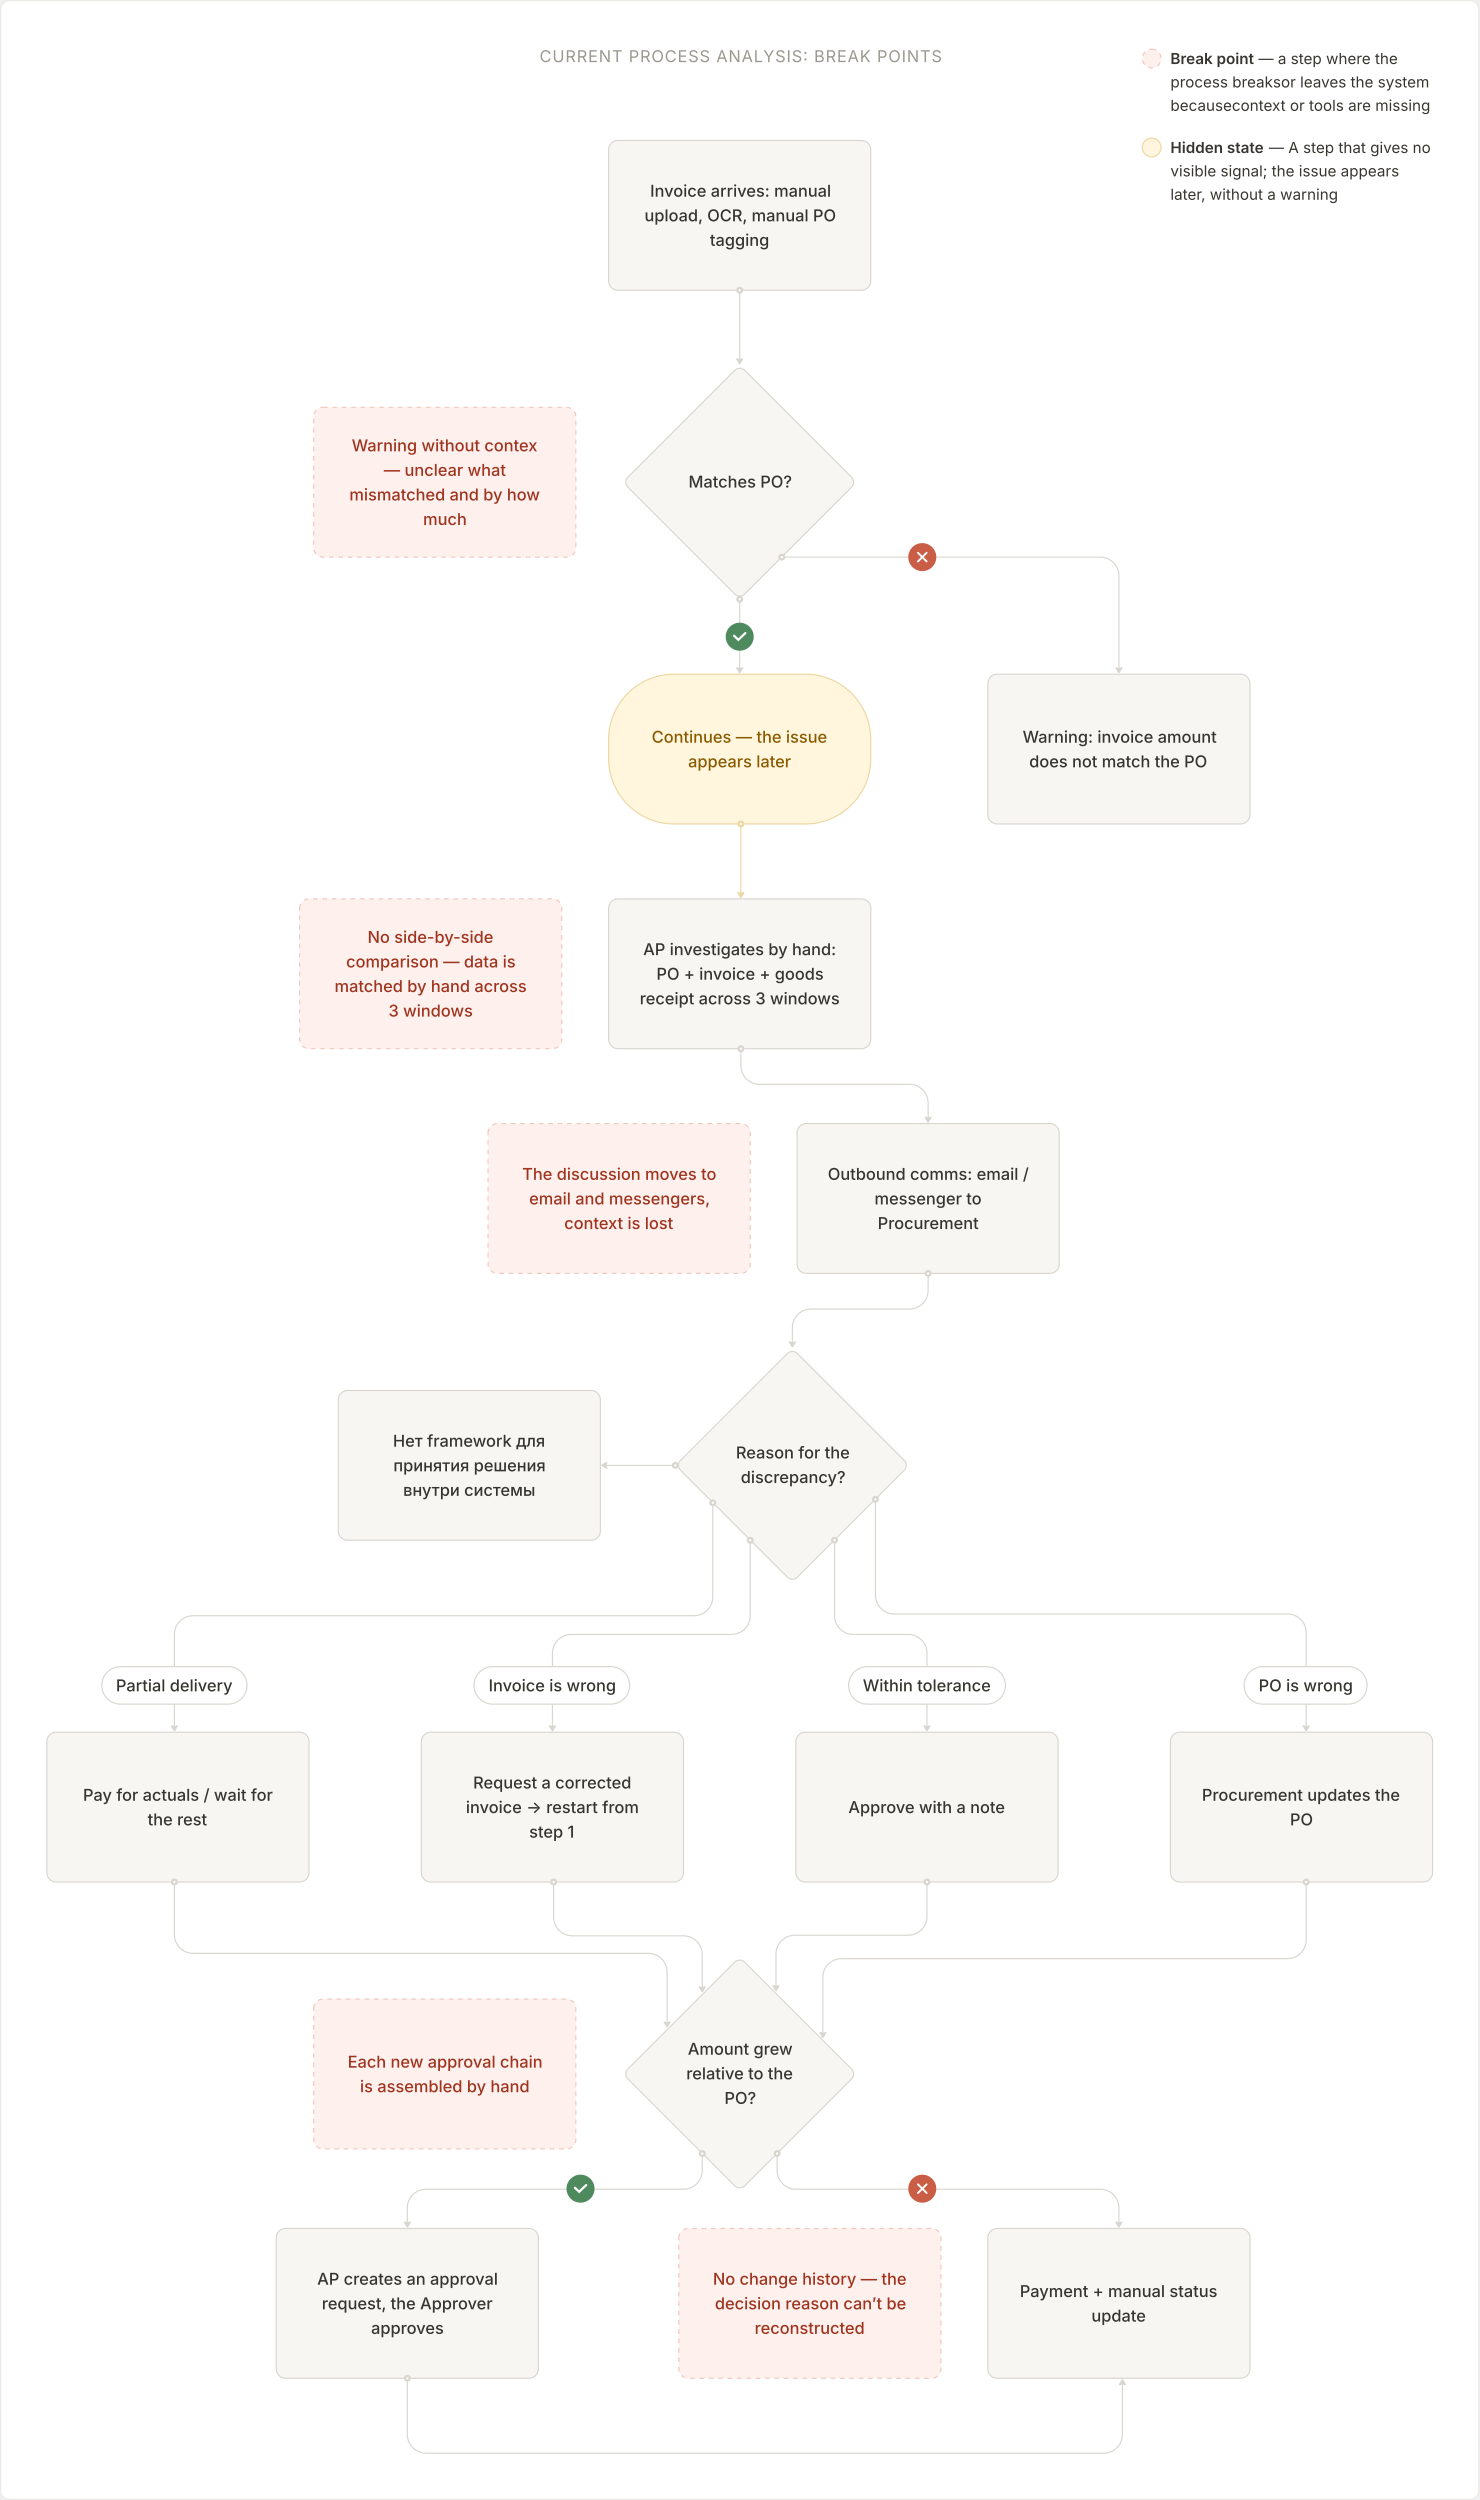
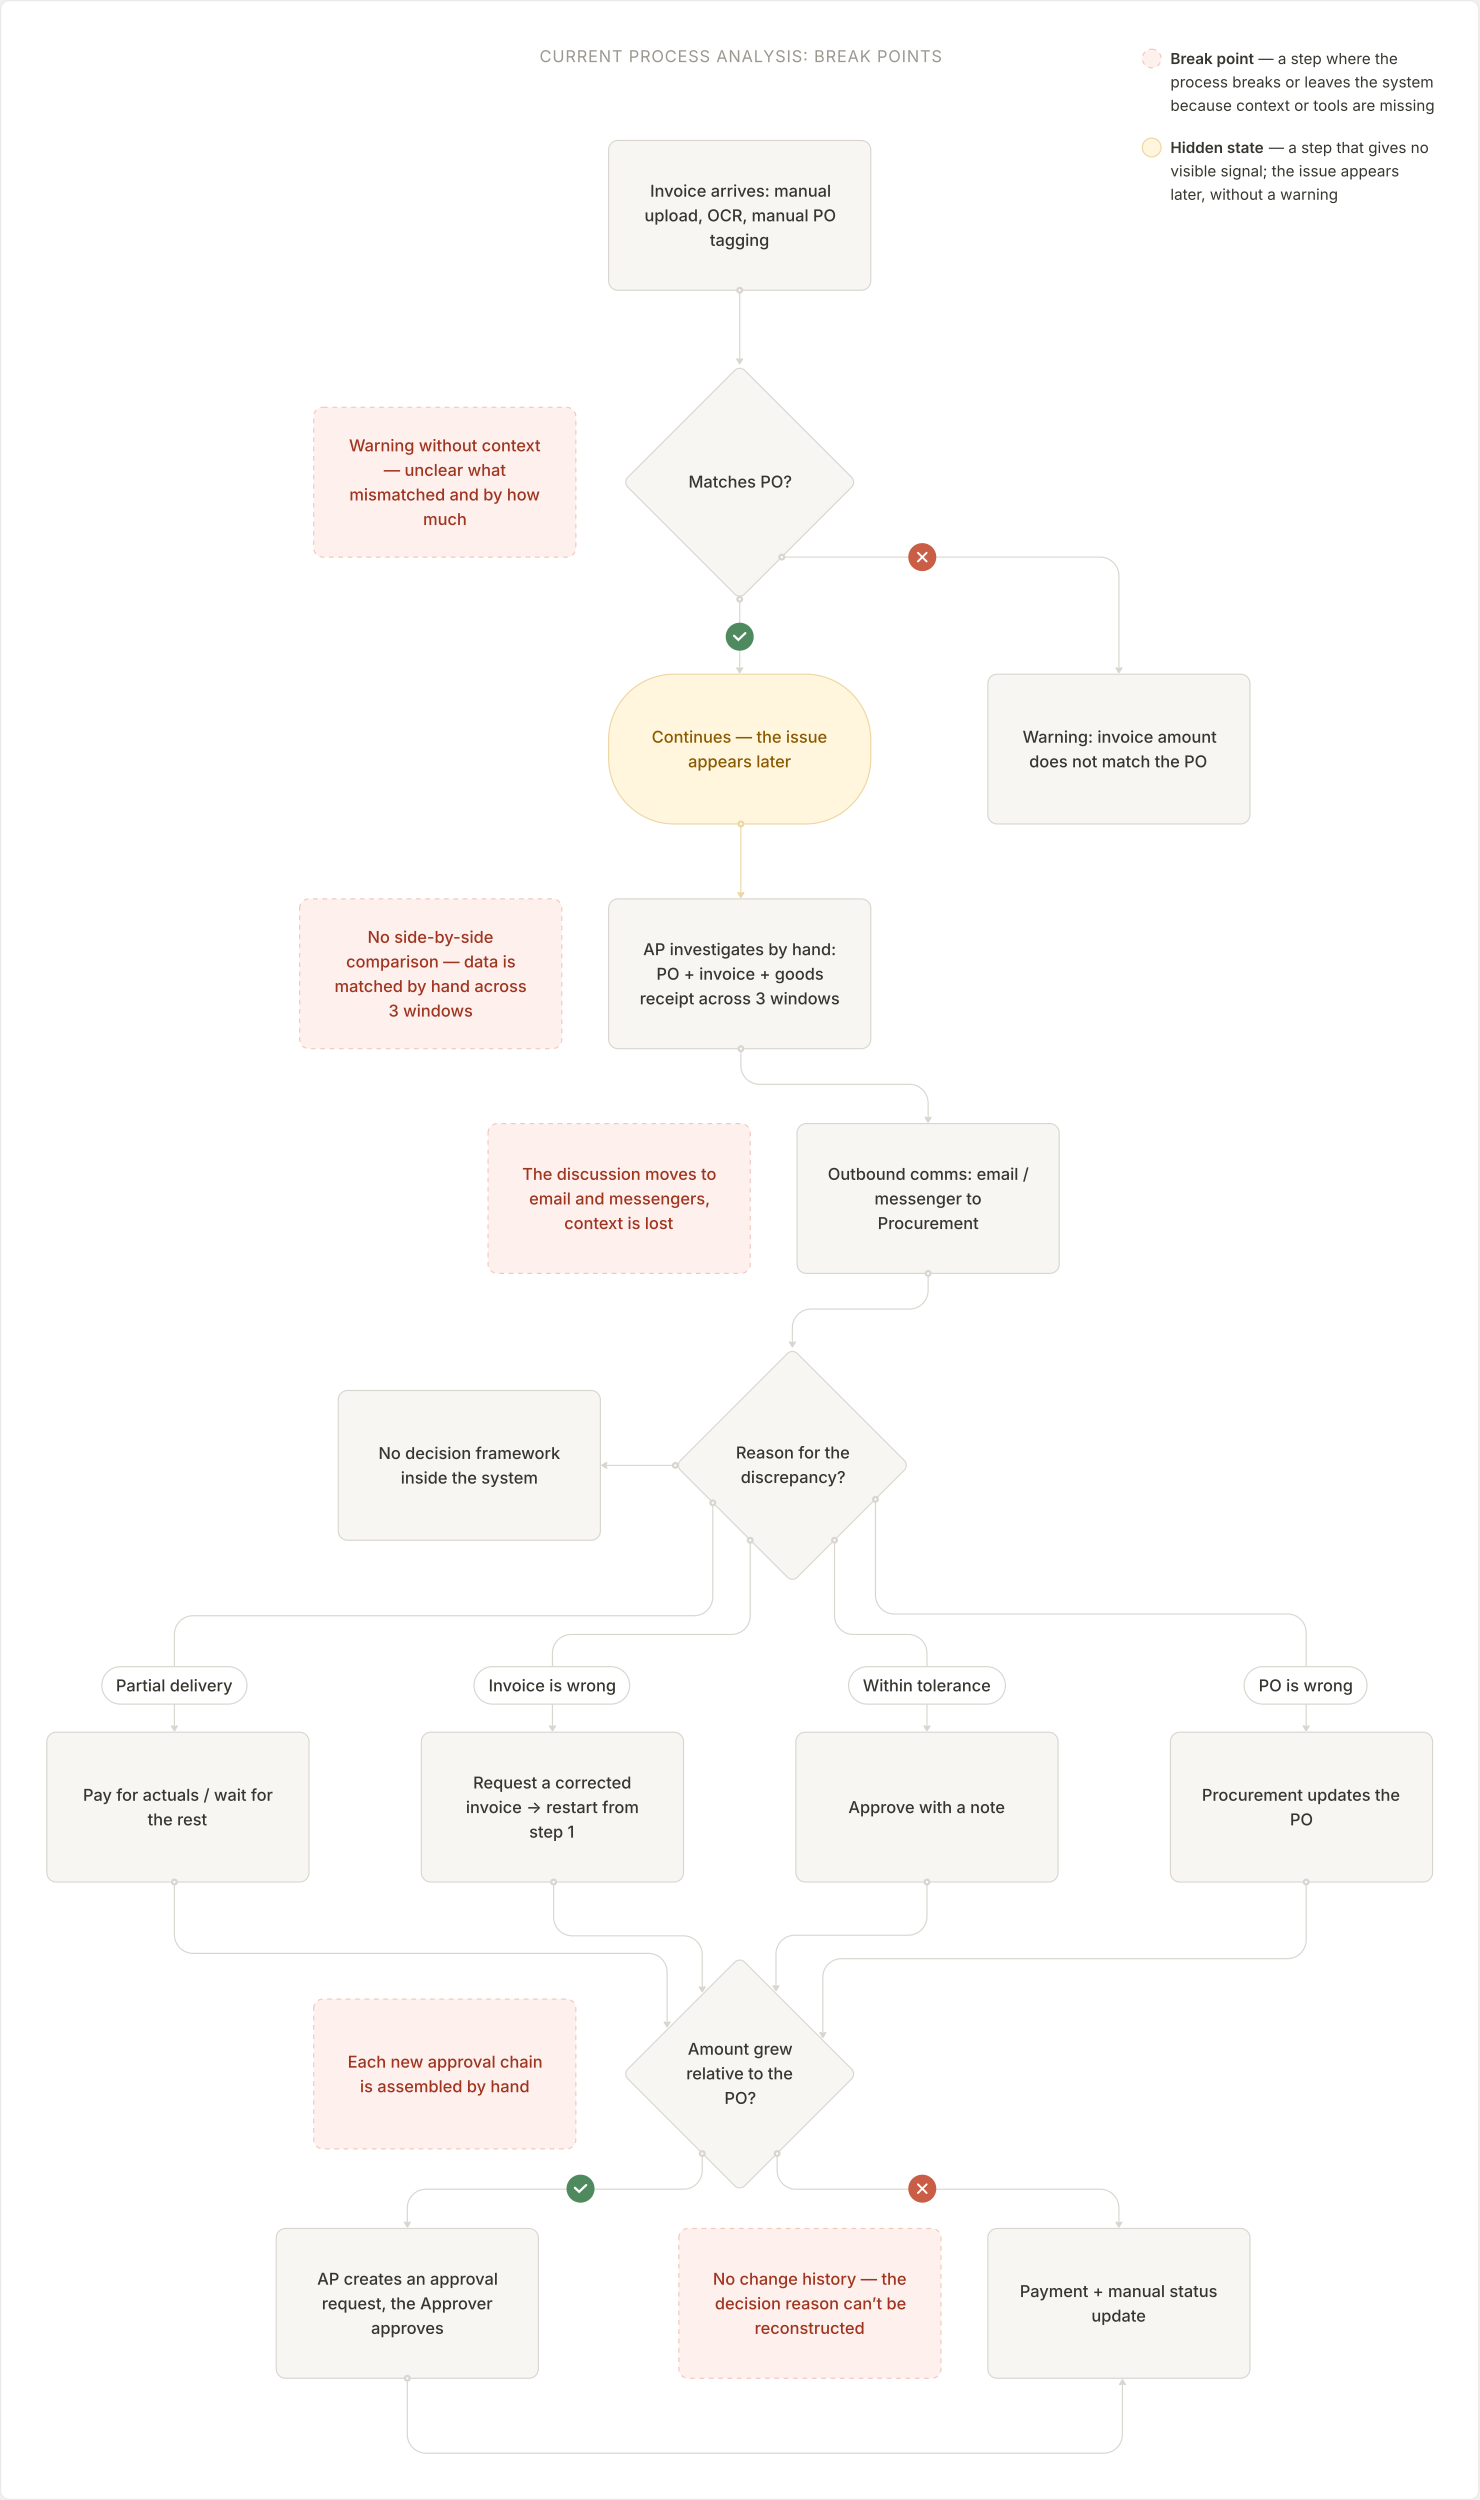
<svg xmlns="http://www.w3.org/2000/svg" width="1264" height="2136" viewBox="0 0 1264 2136" fill="none">
  <rect x="0.5" y="0.5" width="1263" height="2135" rx="7.5" fill="white" />
  <rect x="0.5" y="0.5" width="1263" height="2135" rx="7.5" stroke="#EAE9E5" />
  <rect x="520" y="120" width="224" height="128" rx="8" fill="#F7F6F3" />
  <rect x="520" y="120" width="224" height="128" rx="8" stroke="#D8D6CF" stroke-linecap="round" stroke-linejoin="round" />
  <text fill="#37352F" style="white-space: pre" xml:space="preserve" font-family="Inter" font-size="14" font-weight="500" letter-spacing="0em">
    <tspan x="555.458" y="168.091">Invoice arrives: manual </tspan>
    <tspan x="550.618" y="189.091">upload, OCR, manual PO </tspan>
    <tspan x="606.522" y="210.091">tagging</tspan>
  </text>
  <rect x="976" y="42" width="16" height="16" rx="8" fill="#FDF0ED" />
  <rect x="976" y="42" width="16" height="16" rx="8" stroke="#F2C8BD" stroke-dasharray="4 4" />
  <text fill="#37352F" style="white-space: pre" xml:space="preserve" font-family="Inter" font-size="13" letter-spacing="0em">
    <tspan x="1071.49" y="54.727"> — a step where the </tspan>
-     <tspan x="1000" y="74.727">process breaksor leaves the system </tspan>
-     <tspan x="1000" y="94.727">becausecontext or tools are missing</tspan>
+     <tspan x="1000" y="74.727">process breaks or leaves the system </tspan>
+     <tspan x="1000" y="94.727">because context or tools are missing</tspan>
  </text>
  <text fill="#37352F" style="white-space: pre" xml:space="preserve" font-family="Inter" font-size="13" font-weight="600" letter-spacing="0em">
    <tspan x="1000" y="54.727">Break point</tspan>
  </text>
  <rect x="976" y="118" width="16" height="16" rx="8" fill="#FFF6DD" />
  <rect x="976" y="118" width="16" height="16" rx="8" stroke="#EDD6A2" stroke-linecap="round" stroke-linejoin="round" />
  <text fill="#37352F" style="white-space: pre" xml:space="preserve" font-family="Inter" font-size="13" letter-spacing="0em">
-     <tspan x="1080.4" y="130.727"> — A step that gives no </tspan>
+     <tspan x="1080.4" y="130.727"> — a step that gives no </tspan>
    <tspan x="1000" y="150.727">visible signal; the issue appears </tspan>
    <tspan x="1000" y="170.727">later, without a warning</tspan>
  </text>
  <text fill="#37352F" style="white-space: pre" xml:space="preserve" font-family="Inter" font-size="13" font-weight="600" letter-spacing="0em">
    <tspan x="1000" y="130.727">Hidden state</tspan>
  </text>
  <path d="M632 250.323L632 307" stroke="#D8D6CF" stroke-linecap="round" />
  <path d="M632.54 310.911L634.886 307.137C635.158 306.698 634.915 306.136 634.457 306.021C634.345 305.993 634.228 306.02 634.12 306.059L632 306.823L629.88 306.059C629.771 306.02 629.655 305.993 629.543 306.021C629.092 306.135 628.847 306.683 629.105 307.122L631.328 310.895C631.602 311.361 632.254 311.37 632.54 310.911Z" fill="#D8D6CF" />
  <path d="M630 248C630 246.895 630.895 246 632 246C633.105 246 634 246.895 634 248C634 249.105 633.105 250 632 250C630.895 250 630 249.105 630 248Z" fill="white" stroke="#D8D6CF" stroke-width="2" />
  <text fill="#9A988F" style="white-space: pre" xml:space="preserve" font-family="Inter" font-size="14" letter-spacing="0.05em">
    <tspan x="461" y="53.091">CURRENT PROCESS ANALYSIS: BREAK POINTS</tspan>
  </text>
  <path d="M627.757 316.428C630.1 314.085 633.899 314.085 636.243 316.428L727.572 407.757C729.915 410.1 729.915 413.899 727.572 416.242L636.243 507.571C633.899 509.914 630.1 509.914 627.757 507.571L536.428 416.242C534.085 413.899 534.085 410.1 536.428 407.757L627.757 316.428Z" fill="#F7F6F3" stroke="#D8D6CF" stroke-linecap="round" stroke-linejoin="round" />
  <text fill="#37352F" style="white-space: pre" xml:space="preserve" font-family="Inter" font-size="14" font-weight="500" letter-spacing="0em">
    <tspan x="588.237" y="416.591">Matches PO?</tspan>
  </text>
  <path d="M669.469 475.999H940C948.837 475.999 956 483.162 956 491.999L956 571" stroke="#D8D6CF" stroke-linecap="round" />
  <path d="M956.54 574.911L958.886 571.137C959.158 570.698 958.915 570.136 958.457 570.021C958.345 569.993 958.228 570.02 958.12 570.059L956 570.823L953.88 570.059C953.771 570.02 953.655 569.993 953.543 570.021C953.092 570.135 952.847 570.683 953.105 571.122L955.328 574.895C955.602 575.361 956.254 575.37 956.54 574.911Z" fill="#D8D6CF" />
  <path d="M668 478C666.895 478 666 477.105 666 476C666 474.895 666.895 474 668 474C669.105 474 670 474.895 670 476C670 477.105 669.105 478 668 478Z" fill="white" stroke="#D8D6CF" stroke-width="2" />
  <rect x="520" y="576" width="224" height="128" rx="56" fill="#FFF6DD" />
  <rect x="520" y="576" width="224" height="128" rx="56" stroke="#EDD6A2" stroke-linecap="round" stroke-linejoin="round" />
  <text fill="#8A5A00" style="white-space: pre" xml:space="preserve" font-family="Inter" font-size="14" font-weight="500" letter-spacing="0em">
    <tspan x="556.812" y="634.591">Continues — the issue </tspan>
    <tspan x="587.901" y="655.591">appears later</tspan>
  </text>
  <rect x="844" y="576" width="224" height="128" rx="8" fill="#F7F6F3" />
  <rect x="844" y="576" width="224" height="128" rx="8" stroke="#D8D6CF" stroke-linecap="round" stroke-linejoin="round" />
  <text fill="#37352F" style="white-space: pre" xml:space="preserve" font-family="Inter" font-size="14" font-weight="500" letter-spacing="0em">
    <tspan x="873.736" y="634.591">Warning: invoice amount </tspan>
    <tspan x="879.342" y="655.591">does not match the PO</tspan>
  </text>
  <rect x="520" y="768" width="224" height="128" rx="8" fill="#F7F6F3" />
  <rect x="520" y="768" width="224" height="128" rx="8" stroke="#D8D6CF" stroke-linecap="round" stroke-linejoin="round" />
  <text fill="#37352F" style="white-space: pre" xml:space="preserve" font-family="Inter" font-size="14" font-weight="500" letter-spacing="0em">
    <tspan x="549.538" y="816.091">AP investigates by hand: </tspan>
    <tspan x="560.852" y="837.091">PO + invoice + goods </tspan>
    <tspan x="546.578" y="858.091">receipt across 3 windows</tspan>
  </text>
  <path d="M627.757 1676.43C630.1 1674.09 633.899 1674.09 636.243 1676.43L727.572 1767.76C729.915 1770.1 729.915 1773.9 727.572 1776.24L636.243 1867.57C633.899 1869.91 630.1 1869.91 627.757 1867.57L536.428 1776.24C534.085 1773.9 534.085 1770.1 536.428 1767.76L627.757 1676.43Z" fill="#F7F6F3" stroke="#D8D6CF" stroke-linecap="round" stroke-linejoin="round" />
  <text fill="#37352F" style="white-space: pre" xml:space="preserve" font-family="Inter" font-size="14" font-weight="500" letter-spacing="0em">
    <tspan x="587.643" y="1755.59">Amount grew </tspan>
    <tspan x="586.33" y="1776.59">relative to the </tspan>
    <tspan x="618.965" y="1797.59">PO?</tspan>
  </text>
  <g clip-path="url(#clip0_1140_35461)">
    <rect x="289" y="1188" width="224" height="128" rx="8" fill="#F7F6F3" />
    <text fill="#37352F" style="white-space: pre" xml:space="preserve" font-family="Inter" font-size="14" font-weight="500" letter-spacing="0em">
-       <tspan x="335.744" y="1236.09">Нет framework для </tspan>
-       <tspan x="336.1" y="1257.09">принятия решения </tspan>
-       <tspan x="344.426" y="1278.09">внутри системы</tspan>
+       <tspan x="323.369" y="1246.59">No decision framework</tspan>
+       <tspan x="342.406" y="1267.59">inside the system</tspan>
    </text>
  </g>
  <rect x="289" y="1188" width="224" height="128" rx="8" stroke="#D8D6CF" />
  <rect x="40" y="1480" width="224" height="128" rx="8" fill="#F7F6F3" />
  <rect x="40" y="1480" width="224" height="128" rx="8" stroke="#D8D6CF" stroke-linecap="round" stroke-linejoin="round" />
  <text fill="#37352F" style="white-space: pre" xml:space="preserve" font-family="Inter" font-size="14" font-weight="500" letter-spacing="0em">
    <tspan x="70.919" y="1538.59">Pay for actuals / wait for </tspan>
    <tspan x="126.126" y="1559.59">the rest</tspan>
  </text>
  <rect x="360" y="1480" width="224" height="128" rx="8" fill="#F7F6F3" />
  <rect x="360" y="1480" width="224" height="128" rx="8" stroke="#D8D6CF" stroke-linecap="round" stroke-linejoin="round" />
  <text fill="#37352F" style="white-space: pre" xml:space="preserve" font-family="Inter" font-size="14" font-weight="500" letter-spacing="0em">
    <tspan x="404.229" y="1528.09">Request a corrected </tspan>
    <tspan x="398.042" y="1549.09">invoice → restart from </tspan>
    <tspan x="452.094" y="1570.09">step 1</tspan>
  </text>
  <rect x="680" y="1480" width="224" height="128" rx="8" fill="#F7F6F3" />
  <rect x="680" y="1480" width="224" height="128" rx="8" stroke="#D8D6CF" stroke-linecap="round" stroke-linejoin="round" />
  <text fill="#37352F" style="white-space: pre" xml:space="preserve" font-family="Inter" font-size="14" font-weight="500" letter-spacing="0em">
    <tspan x="724.844" y="1549.09">Approve with a note</tspan>
  </text>
  <rect x="1000" y="1480" width="224" height="128" rx="8" fill="#F7F6F3" />
  <rect x="1000" y="1480" width="224" height="128" rx="8" stroke="#D8D6CF" stroke-linecap="round" stroke-linejoin="round" />
  <text fill="#37352F" style="white-space: pre" xml:space="preserve" font-family="Inter" font-size="14" font-weight="500" letter-spacing="0em">
    <tspan x="1026.89" y="1538.59">Procurement updates the </tspan>
    <tspan x="1102.14" y="1559.59">PO</tspan>
  </text>
  <g clip-path="url(#clip1_1140_35461)">
    <path d="M580 1912C580 1907.58 583.582 1904 588 1904H796C800.418 1904 804 1907.58 804 1912V2024C804 2028.42 800.418 2032 796 2032H588C583.582 2032 580 2028.42 580 2024V1912Z" fill="#FDF0ED" />
    <text fill="#9F341F" style="white-space: pre" xml:space="preserve" font-family="Inter" font-size="14" font-weight="500" letter-spacing="0em">
      <tspan x="609.101" y="1952.09">No change history — the </tspan>
      <tspan x="610.803" y="1973.09">decision reason can’t be </tspan>
      <tspan x="644.736" y="1994.09">reconstructed</tspan>
    </text>
  </g>
  <path d="M580 1912C580 1907.58 583.582 1904 588 1904H796C800.418 1904 804 1907.58 804 1912V2024C804 2028.42 800.418 2032 796 2032H588C583.582 2032 580 2028.42 580 2024V1912Z" stroke="#F2C8BD" stroke-dasharray="4 4" />
  <g clip-path="url(#clip2_1140_35461)">
    <rect x="268" y="348" width="224" height="128" rx="8" fill="#FDF0ED" />
    <text fill="#9F341F" style="white-space: pre" xml:space="preserve" font-family="Inter" font-size="14" font-weight="500" letter-spacing="0em">
-       <tspan x="300.512" y="385.591">Warning without contex </tspan>
+       <tspan x="298.224" y="385.591">Warning without context </tspan>
      <tspan x="327.876" y="406.591">— unclear what </tspan>
      <tspan x="298.495" y="427.591">mismatched and by how </tspan>
      <tspan x="361.468" y="448.591">much</tspan>
    </text>
  </g>
  <rect x="268" y="348" width="224" height="128" rx="8" stroke="#F2C8BD" stroke-dasharray="4 4" />
  <g clip-path="url(#clip3_1140_35461)">
    <path d="M268 1716C268 1711.58 271.582 1708 276 1708H484C488.418 1708 492 1711.58 492 1716V1828C492 1832.42 488.418 1836 484 1836H276C271.582 1836 268 1832.42 268 1828V1716Z" fill="#FDF0ED" />
    <text fill="#9F341F" style="white-space: pre" xml:space="preserve" font-family="Inter" font-size="14" font-weight="500" letter-spacing="0em">
      <tspan x="297.053" y="1766.59">Each new approval chain </tspan>
      <tspan x="307.566" y="1787.59">is assembled by hand</tspan>
    </text>
  </g>
  <path d="M268 1716C268 1711.58 271.582 1708 276 1708H484C488.418 1708 492 1711.58 492 1716V1828C492 1832.42 488.418 1836 484 1836H276C271.582 1836 268 1832.42 268 1828V1716Z" stroke="#F2C8BD" stroke-dasharray="4 4" />
  <rect x="236" y="1904" width="224" height="128" rx="8" fill="#F7F6F3" />
  <rect x="236" y="1904" width="224" height="128" rx="8" stroke="#D8D6CF" stroke-linecap="round" stroke-linejoin="round" />
  <text fill="#37352F" style="white-space: pre" xml:space="preserve" font-family="Inter" font-size="14" font-weight="500" letter-spacing="0em">
    <tspan x="271.007" y="1952.09">AP creates an approval </tspan>
    <tspan x="274.938" y="1973.09">request, the Approver </tspan>
    <tspan x="317.04" y="1994.09">approves</tspan>
  </text>
  <rect x="844" y="1904" width="224" height="128" rx="8" fill="#F7F6F3" />
  <rect x="844" y="1904" width="224" height="128" rx="8" stroke="#D8D6CF" stroke-linecap="round" stroke-linejoin="round" />
  <text fill="#37352F" style="white-space: pre" xml:space="preserve" font-family="Inter" font-size="14" font-weight="500" letter-spacing="0em">
    <tspan x="871.33" y="1962.59">Payment + manual status </tspan>
    <tspan x="932.478" y="1983.59">update</tspan>
  </text>
  <path d="M633 706.323L633 763" stroke="#EDD6A2" stroke-linecap="round" />
  <path d="M633.54 766.911L635.886 763.137C636.158 762.698 635.915 762.136 635.457 762.021C635.345 761.993 635.228 762.02 635.12 762.059L633 762.823L630.88 762.059C630.771 762.02 630.655 761.993 630.543 762.021C630.092 762.135 629.847 762.683 630.105 763.122L632.328 766.895C632.602 767.361 633.254 767.37 633.54 766.911Z" fill="#EDD6A2" />
  <path d="M631 704C631 702.895 631.895 702 633 702C634.105 702 635 702.895 635 704C635 705.105 634.105 706 633 706C631.895 706 631 705.105 631 704Z" fill="white" stroke="#EDD6A2" stroke-width="2" />
  <path d="M632 514.323L632 571" stroke="#D8D6CF" stroke-linecap="round" />
  <path d="M632.54 574.911L634.886 571.137C635.158 570.698 634.915 570.136 634.457 570.021C634.345 569.993 634.228 570.02 634.12 570.059L632 570.823L629.88 570.059C629.771 570.02 629.655 569.993 629.543 570.021C629.092 570.135 628.847 570.683 629.105 571.122L631.328 574.895C631.602 575.361 632.254 575.37 632.54 574.911Z" fill="#D8D6CF" />
  <path d="M630 512C630 510.895 630.895 510 632 510C633.105 510 634 510.895 634 512C634 513.105 633.105 514 632 514C630.895 514 630 513.105 630 512Z" fill="white" stroke="#D8D6CF" stroke-width="2" />
  <rect x="620" y="532" width="24" height="24" rx="12" fill="#4F8A5F" />
  <path fill-rule="evenodd" clip-rule="evenodd" d="M637.483 540.293C637.849 540.673 637.837 541.276 637.456 541.642L630.81 548L626.544 543.919C626.163 543.554 626.151 542.95 626.517 542.57C626.884 542.191 627.491 542.179 627.872 542.544L630.81 545.354L636.128 540.266C636.509 539.901 637.116 539.913 637.483 540.293Z" fill="white" />
  <rect x="776" y="464" width="24" height="24" rx="12" fill="#C95D45" />
  <path fill-rule="evenodd" clip-rule="evenodd" d="M783.74 471.74C784.059 471.42 784.577 471.42 784.897 471.74L788 474.843L791.103 471.74C791.423 471.42 791.941 471.42 792.26 471.74C792.58 472.059 792.58 472.577 792.26 472.897L789.157 476L792.26 479.103C792.58 479.423 792.58 479.941 792.26 480.26C791.941 480.58 791.423 480.58 791.103 480.26L788 477.157L784.897 480.26C784.577 480.58 784.059 480.58 783.74 480.26C783.42 479.941 783.42 479.423 783.74 479.103L786.843 476L783.74 472.897C783.42 472.577 783.42 472.059 783.74 471.74Z" fill="white" />
  <path d="M633 897.969L633 910.469C633 919.305 640.163 926.469 649 926.469L777 926.469C785.837 926.469 793 933.632 793 942.469L793 954.969" stroke="#D8D6CF" stroke-linecap="round" />
  <path d="M793.54 958.911L795.886 955.137C796.158 954.698 795.915 954.136 795.457 954.021C795.345 953.993 795.228 954.02 795.12 954.059L793 954.823L790.88 954.059C790.771 954.02 790.655 953.993 790.543 954.021C790.092 954.135 789.847 954.683 790.105 955.122L792.328 958.895C792.602 959.361 793.254 959.37 793.54 958.911Z" fill="#D8D6CF" />
  <path d="M631 896C631 894.895 631.895 894 633 894C634.105 894 635 894.895 635 896C635 897.105 634.105 898 633 898C631.895 898 631 897.105 631 896Z" fill="white" stroke="#D8D6CF" stroke-width="2" />
  <g clip-path="url(#clip4_1140_35461)">
    <path d="M256 776C256 771.582 259.582 768 264 768H472C476.418 768 480 771.582 480 776V888C480 892.418 476.418 896 472 896H264C259.582 896 256 892.418 256 888V776Z" fill="#FDF0ED" />
    <text fill="#9F341F" style="white-space: pre" xml:space="preserve" font-family="Inter" font-size="14" font-weight="500" letter-spacing="0em">
      <tspan x="314.03" y="805.591">No side-by-side </tspan>
      <tspan x="295.724" y="826.591">comparison — data is </tspan>
      <tspan x="285.825" y="847.591">matched by hand across </tspan>
      <tspan x="331.92" y="868.591">3 windows</tspan>
    </text>
  </g>
  <path d="M256 776C256 771.582 259.582 768 264 768H472C476.418 768 480 771.582 480 776V888C480 892.418 476.418 896 472 896H264C259.582 896 256 892.418 256 888V776Z" stroke="#F2C8BD" stroke-dasharray="4 4" />
  <path d="M672.757 1156.43C675.1 1154.09 678.899 1154.09 681.243 1156.43L772.572 1247.76C774.915 1250.1 774.915 1253.9 772.572 1256.24L681.243 1347.57C678.899 1349.91 675.1 1349.91 672.757 1347.57L581.428 1256.24C579.085 1253.9 579.085 1250.1 581.428 1247.76L672.757 1156.43Z" fill="#F7F6F3" stroke="#D8D6CF" stroke-linecap="round" stroke-linejoin="round" />
  <text fill="#37352F" style="white-space: pre" xml:space="preserve" font-family="Inter" font-size="14" font-weight="500" letter-spacing="0em">
    <tspan x="628.739" y="1246.09">Reason for the </tspan>
    <tspan x="632.889" y="1267.09">discrepancy?</tspan>
  </text>
  <path d="M641 1317.97L641 1380.47C641 1389.31 633.837 1396.47 625 1396.47L488 1396.47C479.163 1396.47 472 1403.63 472 1412.47L472 1474.97" stroke="#D8D6CF" stroke-linecap="round" />
  <path d="M471.46 1478.91L469.114 1475.14C468.842 1474.7 469.085 1474.14 469.543 1474.02C469.655 1473.99 469.772 1474.02 469.88 1474.06L472 1474.82L474.12 1474.06C474.229 1474.02 474.345 1473.99 474.457 1474.02C474.908 1474.13 475.153 1474.68 474.895 1475.12L472.672 1478.9C472.398 1479.36 471.746 1479.37 471.46 1478.91Z" fill="#D8D6CF" />
  <path d="M643 1316C643 1314.9 642.105 1314 641 1314C639.895 1314 639 1314.9 639 1316C639 1317.1 639.895 1318 641 1318C642.105 1318 643 1317.1 643 1316Z" fill="white" stroke="#D8D6CF" stroke-width="2" />
  <path d="M609 1285.97L609 1364.47C609 1373.31 601.837 1380.47 593 1380.47L165 1380.47C156.163 1380.47 149 1387.63 149 1396.47L149 1474.97" stroke="#D8D6CF" stroke-linecap="round" />
  <path d="M148.46 1478.91L146.114 1475.14C145.842 1474.7 146.085 1474.14 146.543 1474.02C146.655 1473.99 146.772 1474.02 146.88 1474.06L149 1474.82L151.12 1474.06C151.229 1474.02 151.345 1473.99 151.457 1474.02C151.908 1474.13 152.153 1474.68 151.895 1475.12L149.672 1478.9C149.398 1479.36 148.746 1479.37 148.46 1478.91Z" fill="#D8D6CF" />
  <path d="M611 1284C611 1282.9 610.105 1282 609 1282C607.895 1282 607 1282.9 607 1284C607 1285.1 607.895 1286 609 1286C610.105 1286 611 1285.1 611 1284Z" fill="white" stroke="#D8D6CF" stroke-width="2" />
  <rect x="681" y="960" width="224" height="128" rx="8" fill="#F7F6F3" />
  <rect x="681" y="960" width="224" height="128" rx="8" stroke="#D8D6CF" stroke-linecap="round" stroke-linejoin="round" />
  <text fill="#37352F" style="white-space: pre" xml:space="preserve" font-family="Inter" font-size="14" font-weight="500" letter-spacing="0em">
    <tspan x="707.25" y="1008.09">Outbound comms: email / </tspan>
    <tspan x="747.158" y="1029.09">messenger to </tspan>
    <tspan x="749.879" y="1050.09">Procurement</tspan>
  </text>
  <g clip-path="url(#clip5_1140_35461)">
    <path d="M417 968C417 963.582 420.582 960 425 960H633C637.418 960 641 963.582 641 968V1080C641 1084.42 637.418 1088 633 1088H425C420.582 1088 417 1084.42 417 1080V968Z" fill="#FDF0ED" />
    <text fill="#9F341F" style="white-space: pre" xml:space="preserve" font-family="Inter" font-size="14" font-weight="500" letter-spacing="0em">
      <tspan x="446.148" y="1008.09">The discussion moves to </tspan>
      <tspan x="452.082" y="1029.09">email and messengers, </tspan>
      <tspan x="482.064" y="1050.09">context is lost</tspan>
    </text>
  </g>
  <path d="M417 968C417 963.582 420.582 960 425 960H633C637.418 960 641 963.582 641 968V1080C641 1084.42 637.418 1088 633 1088H425C420.582 1088 417 1084.42 417 1080V968Z" stroke="#F2C8BD" stroke-dasharray="4 4" />
  <path d="M793 1089.97L793 1102.47C793 1111.31 785.837 1118.47 777 1118.47L693 1118.47C684.163 1118.47 677 1125.63 677 1134.47L677 1146.97" stroke="#D8D6CF" stroke-linecap="round" />
  <path d="M676.46 1150.91L674.114 1147.14C673.842 1146.7 674.085 1146.14 674.543 1146.02C674.655 1145.99 674.772 1146.02 674.88 1146.06L677 1146.82L679.12 1146.06C679.229 1146.02 679.345 1145.99 679.457 1146.02C679.908 1146.13 680.153 1146.68 679.895 1147.12L677.672 1150.9C677.398 1151.36 676.746 1151.37 676.46 1150.91Z" fill="#D8D6CF" />
  <path d="M795 1088C795 1086.9 794.105 1086 793 1086C791.895 1086 791 1086.9 791 1088C791 1089.1 791.895 1090 793 1090C794.105 1090 795 1089.1 795 1088Z" fill="white" stroke="#D8D6CF" stroke-width="2" />
  <path d="M574.677 1252L518 1252" stroke="#D8D6CF" stroke-linecap="round" />
  <path d="M514.089 1252.54L517.863 1254.89C518.302 1255.16 518.864 1254.92 518.979 1254.46C519.007 1254.35 518.98 1254.23 518.941 1254.12L518.177 1252L518.941 1249.88C518.98 1249.77 519.007 1249.65 518.979 1249.54C518.865 1249.09 518.317 1248.85 517.878 1249.11L514.105 1251.33C513.639 1251.6 513.63 1252.25 514.089 1252.54Z" fill="#D8D6CF" />
  <path d="M577 1250C578.105 1250 579 1250.9 579 1252C579 1253.1 578.105 1254 577 1254C575.895 1254 575 1253.1 575 1252C575 1250.9 575.895 1250 577 1250Z" fill="white" stroke="#D8D6CF" stroke-width="2" />
  <path d="M748 1282.97L748 1362.97C748 1371.81 755.163 1378.97 764 1378.97L1100 1378.97C1108.84 1378.97 1116 1386.13 1116 1394.97L1116 1474.97" stroke="#D8D6CF" stroke-linecap="round" />
  <path d="M1116.54 1478.91L1118.89 1475.14C1119.16 1474.7 1118.92 1474.14 1118.46 1474.02C1118.35 1473.99 1118.23 1474.02 1118.12 1474.06L1116 1474.82L1113.88 1474.06C1113.77 1474.02 1113.65 1473.99 1113.54 1474.02C1113.09 1474.13 1112.85 1474.68 1113.11 1475.12L1115.33 1478.9C1115.6 1479.36 1116.25 1479.37 1116.54 1478.91Z" fill="#D8D6CF" />
  <path d="M746 1281C746 1279.9 746.895 1279 748 1279C749.105 1279 750 1279.9 750 1281C750 1282.1 749.105 1283 748 1283C746.895 1283 746 1282.1 746 1281Z" fill="white" stroke="#D8D6CF" stroke-width="2" />
  <path d="M1116 1609.97L1116 1657.47C1116 1666.31 1108.84 1673.47 1100 1673.47L719 1673.47C710.163 1673.47 703 1680.63 703 1689.47L703 1736.97" stroke="#D8D6CF" stroke-linecap="round" />
  <path d="M702.46 1740.91L700.114 1737.14C699.842 1736.7 700.085 1736.14 700.543 1736.02C700.655 1735.99 700.772 1736.02 700.88 1736.06L703 1736.82L705.12 1736.06C705.229 1736.02 705.345 1735.99 705.457 1736.02C705.908 1736.13 706.153 1736.68 705.895 1737.12L703.672 1740.9C703.398 1741.36 702.746 1741.37 702.46 1740.91Z" fill="#D8D6CF" />
  <path d="M1118 1608C1118 1606.9 1117.1 1606 1116 1606C1114.9 1606 1114 1606.9 1114 1608C1114 1609.1 1114.9 1610 1116 1610C1117.1 1610 1118 1609.1 1118 1608Z" fill="white" stroke="#D8D6CF" stroke-width="2" />
  <path d="M664 1841.97L664 1854.47C664 1863.31 671.163 1870.47 680 1870.47L940 1870.47C948.837 1870.47 956 1877.63 956 1886.47L956 1898.97" stroke="#D8D6CF" stroke-linecap="round" />
  <path d="M956.54 1902.91L958.886 1899.14C959.158 1898.7 958.915 1898.14 958.457 1898.02C958.345 1897.99 958.228 1898.02 958.12 1898.06L956 1898.82L953.88 1898.06C953.771 1898.02 953.655 1897.99 953.543 1898.02C953.092 1898.13 952.847 1898.68 953.105 1899.12L955.328 1902.9C955.602 1903.36 956.254 1903.37 956.54 1902.91Z" fill="#D8D6CF" />
  <path d="M662 1840C662 1838.9 662.895 1838 664 1838C665.105 1838 666 1838.9 666 1840C666 1841.1 665.105 1842 664 1842C662.895 1842 662 1841.1 662 1840Z" fill="white" stroke="#D8D6CF" stroke-width="2" />
  <path d="M600 1841.97L600 1854.47C600 1863.31 592.837 1870.47 584 1870.47L364 1870.47C355.163 1870.47 348 1877.63 348 1886.47L348 1898.97" stroke="#D8D6CF" stroke-linecap="round" />
  <path d="M347.46 1902.91L345.114 1899.14C344.842 1898.7 345.085 1898.14 345.543 1898.02C345.655 1897.99 345.772 1898.02 345.88 1898.06L348 1898.82L350.12 1898.06C350.229 1898.02 350.345 1897.99 350.457 1898.02C350.908 1898.13 351.153 1898.68 350.895 1899.12L348.672 1902.9C348.398 1903.36 347.746 1903.37 347.46 1902.91Z" fill="#D8D6CF" />
  <path d="M602 1840C602 1838.9 601.105 1838 600 1838C598.895 1838 598 1838.9 598 1840C598 1841.1 598.895 1842 600 1842C601.105 1842 602 1841.1 602 1840Z" fill="white" stroke="#D8D6CF" stroke-width="2" />
  <path d="M792 1609.97L792 1637.47C792 1646.31 784.837 1653.47 776 1653.47L679 1653.47C670.163 1653.47 663 1660.63 663 1669.47L663 1696.97" stroke="#D8D6CF" stroke-linecap="round" />
  <path d="M662.46 1700.91L660.114 1697.14C659.842 1696.7 660.085 1696.14 660.543 1696.02C660.655 1695.99 660.772 1696.02 660.88 1696.06L663 1696.82L665.12 1696.06C665.229 1696.02 665.345 1695.99 665.457 1696.02C665.908 1696.13 666.153 1696.68 665.895 1697.12L663.672 1700.9C663.398 1701.36 662.746 1701.37 662.46 1700.91Z" fill="#D8D6CF" />
  <path d="M794 1608C794 1606.9 793.105 1606 792 1606C790.895 1606 790 1606.9 790 1608C790 1609.1 790.895 1610 792 1610C793.105 1610 794 1609.1 794 1608Z" fill="white" stroke="#D8D6CF" stroke-width="2" />
  <path d="M473 1609.97L473 1637.97C473 1646.81 480.163 1653.97 489 1653.97L584 1653.97C592.837 1653.97 600 1661.13 600 1669.97L600 1697.97" stroke="#D8D6CF" stroke-linecap="round" />
  <path d="M600.54 1701.91L602.886 1698.14C603.158 1697.7 602.915 1697.14 602.457 1697.02C602.345 1696.99 602.228 1697.02 602.12 1697.06L600 1697.82L597.88 1697.06C597.771 1697.02 597.655 1696.99 597.543 1697.02C597.092 1697.13 596.847 1697.68 597.105 1698.12L599.328 1701.9C599.602 1702.36 600.254 1702.37 600.54 1701.91Z" fill="#D8D6CF" />
  <path d="M471 1608C471 1606.9 471.895 1606 473 1606C474.105 1606 475 1606.9 475 1608C475 1609.1 474.105 1610 473 1610C471.895 1610 471 1609.1 471 1608Z" fill="white" stroke="#D8D6CF" stroke-width="2" />
  <path d="M149 1609.97L149 1652.97C149 1661.81 156.163 1668.97 165 1668.97L554 1668.97C562.837 1668.97 570 1676.13 570 1684.97L570 1727.97" stroke="#D8D6CF" stroke-linecap="round" />
  <path d="M570.54 1731.91L572.886 1728.14C573.158 1727.7 572.915 1727.14 572.457 1727.02C572.345 1726.99 572.228 1727.02 572.12 1727.06L570 1727.82L567.88 1727.06C567.771 1727.02 567.655 1726.99 567.543 1727.02C567.092 1727.13 566.847 1727.68 567.105 1728.12L569.328 1731.9C569.602 1732.36 570.254 1732.37 570.54 1731.91Z" fill="#D8D6CF" />
  <path d="M147 1608C147 1606.9 147.895 1606 149 1606C150.105 1606 151 1606.9 151 1608C151 1609.1 150.105 1610 149 1610C147.895 1610 147 1609.1 147 1608Z" fill="white" stroke="#D8D6CF" stroke-width="2" />
  <path d="M713 1317.97L713 1380.47C713 1389.31 720.163 1396.47 729 1396.47L776 1396.47C784.837 1396.47 792 1403.63 792 1412.47L792 1474.97" stroke="#D8D6CF" stroke-linecap="round" />
  <path d="M792.54 1478.91L794.886 1475.14C795.158 1474.7 794.915 1474.14 794.457 1474.02C794.345 1473.99 794.228 1474.02 794.12 1474.06L792 1474.82L789.88 1474.06C789.771 1474.02 789.655 1473.99 789.543 1474.02C789.092 1474.13 788.847 1474.68 789.105 1475.12L791.328 1478.9C791.602 1479.36 792.254 1479.37 792.54 1478.91Z" fill="#D8D6CF" />
  <path d="M711 1316C711 1314.9 711.895 1314 713 1314C714.105 1314 715 1314.9 715 1316C715 1317.1 714.105 1318 713 1318C711.895 1318 711 1317.1 711 1316Z" fill="white" stroke="#D8D6CF" stroke-width="2" />
  <path d="M1063 1440C1063 1431.16 1070.16 1424 1079 1424H1152C1160.84 1424 1168 1431.16 1168 1440V1440C1168 1448.84 1160.84 1456 1152 1456H1079C1070.16 1456 1063 1448.84 1063 1440V1440Z" fill="white" />
  <path d="M1063 1440C1063 1431.16 1070.16 1424 1079 1424H1152C1160.84 1424 1168 1431.16 1168 1440V1440C1168 1448.84 1160.84 1456 1152 1456H1079C1070.16 1456 1063 1448.84 1063 1440V1440Z" stroke="#D8D6CF" stroke-linecap="round" stroke-linejoin="round" />
  <text fill="#37352F" style="white-space: pre" xml:space="preserve" font-family="Inter" font-size="14" font-weight="500" letter-spacing="0em">
    <tspan x="1075.39" y="1445.09">PO is wrong</tspan>
  </text>
  <path d="M725 1440C725 1431.16 732.163 1424 741 1424H843C851.837 1424 859 1431.16 859 1440V1440C859 1448.84 851.837 1456 843 1456H741C732.163 1456 725 1448.84 725 1440V1440Z" fill="white" />
  <path d="M725 1440C725 1431.16 732.163 1424 741 1424H843C851.837 1424 859 1431.16 859 1440V1440C859 1448.84 851.837 1456 843 1456H741C732.163 1456 725 1448.84 725 1440V1440Z" stroke="#D8D6CF" stroke-linecap="round" stroke-linejoin="round" />
  <text fill="#37352F" style="white-space: pre" xml:space="preserve" font-family="Inter" font-size="14" font-weight="500" letter-spacing="0em">
    <tspan x="737.203" y="1445.09">Within tolerance</tspan>
  </text>
  <path d="M405 1440C405 1431.16 412.163 1424 421 1424H522C530.837 1424 538 1431.16 538 1440V1440C538 1448.84 530.837 1456 522 1456H421C412.163 1456 405 1448.84 405 1440V1440Z" fill="white" />
  <path d="M405 1440C405 1431.16 412.163 1424 421 1424H522C530.837 1424 538 1431.16 538 1440V1440C538 1448.84 530.837 1456 522 1456H421C412.163 1456 405 1448.84 405 1440V1440Z" stroke="#D8D6CF" stroke-linecap="round" stroke-linejoin="round" />
  <text fill="#37352F" style="white-space: pre" xml:space="preserve" font-family="Inter" font-size="14" font-weight="500" letter-spacing="0em">
    <tspan x="417.441" y="1445.09">Invoice is wrong</tspan>
  </text>
  <rect x="87" y="1424" width="124" height="32" rx="16" fill="white" />
  <rect x="87" y="1424" width="124" height="32" rx="16" stroke="#D8D6CF" stroke-linecap="round" stroke-linejoin="round" />
  <text fill="#37352F" style="white-space: pre" xml:space="preserve" font-family="Inter" font-size="14" font-weight="500" letter-spacing="0em">
    <tspan x="99.043" y="1445.09">Partial delivery</tspan>
  </text>
  <rect x="776" y="1858" width="24" height="24" rx="12" fill="#C95D45" />
  <path fill-rule="evenodd" clip-rule="evenodd" d="M783.74 1865.74C784.059 1865.42 784.577 1865.42 784.897 1865.74L788 1868.84L791.103 1865.74C791.423 1865.42 791.941 1865.42 792.26 1865.74C792.58 1866.06 792.58 1866.58 792.26 1866.9L789.157 1870L792.26 1873.1C792.58 1873.42 792.58 1873.94 792.26 1874.26C791.941 1874.58 791.423 1874.58 791.103 1874.26L788 1871.16L784.897 1874.26C784.577 1874.58 784.059 1874.58 783.74 1874.26C783.42 1873.94 783.42 1873.42 783.74 1873.1L786.843 1870L783.74 1866.9C783.42 1866.58 783.42 1866.06 783.74 1865.74Z" fill="white" />
  <rect x="484" y="1858" width="24" height="24" rx="12" fill="#4F8A5F" />
  <path fill-rule="evenodd" clip-rule="evenodd" d="M501.483 1866.29C501.849 1866.67 501.837 1867.28 501.456 1867.64L494.81 1874L490.544 1869.92C490.163 1869.55 490.151 1868.95 490.517 1868.57C490.884 1868.19 491.491 1868.18 491.872 1868.54L494.81 1871.35L500.128 1866.27C500.509 1865.9 501.116 1865.91 501.483 1866.29Z" fill="white" />
  <path d="M348 2035L348 2080C348 2088.84 355.163 2096 364 2096L943 2096C951.837 2096 959 2088.84 959 2080L959 2035" stroke="#D8D6CF" stroke-linecap="round" />
  <path d="M346 2032C346 2030.9 346.895 2030 348 2030C349.105 2030 350 2030.9 350 2032C350 2033.1 349.105 2034 348 2034C346.895 2034 346 2033.1 346 2032Z" fill="white" stroke="#D8D6CF" stroke-width="2" />
  <path d="M958.46 2033.09L956.114 2036.86C955.842 2037.3 956.085 2037.86 956.543 2037.98C956.655 2038.01 956.772 2037.98 956.88 2037.94L959 2037.18L961.12 2037.94C961.229 2037.98 961.345 2038.01 961.457 2037.98C961.908 2037.87 962.153 2037.32 961.895 2036.88L959.672 2033.1C959.398 2032.64 958.746 2032.63 958.46 2033.09Z" fill="#D8D6CF" />
  <defs>
    <clipPath id="clip0_1140_35461">
      <rect x="289" y="1188" width="224" height="128" rx="8" fill="white" />
    </clipPath>
    <clipPath id="clip1_1140_35461">
      <path d="M580 1912C580 1907.58 583.582 1904 588 1904H796C800.418 1904 804 1907.58 804 1912V2024C804 2028.42 800.418 2032 796 2032H588C583.582 2032 580 2028.42 580 2024V1912Z" fill="white" />
    </clipPath>
    <clipPath id="clip2_1140_35461">
      <rect x="268" y="348" width="224" height="128" rx="8" fill="white" />
    </clipPath>
    <clipPath id="clip3_1140_35461">
      <path d="M268 1716C268 1711.58 271.582 1708 276 1708H484C488.418 1708 492 1711.58 492 1716V1828C492 1832.42 488.418 1836 484 1836H276C271.582 1836 268 1832.42 268 1828V1716Z" fill="white" />
    </clipPath>
    <clipPath id="clip4_1140_35461">
      <path d="M256 776C256 771.582 259.582 768 264 768H472C476.418 768 480 771.582 480 776V888C480 892.418 476.418 896 472 896H264C259.582 896 256 892.418 256 888V776Z" fill="white" />
    </clipPath>
    <clipPath id="clip5_1140_35461">
      <path d="M417 968C417 963.582 420.582 960 425 960H633C637.418 960 641 963.582 641 968V1080C641 1084.42 637.418 1088 633 1088H425C420.582 1088 417 1084.42 417 1080V968Z" fill="white" />
    </clipPath>
  </defs>
</svg>
